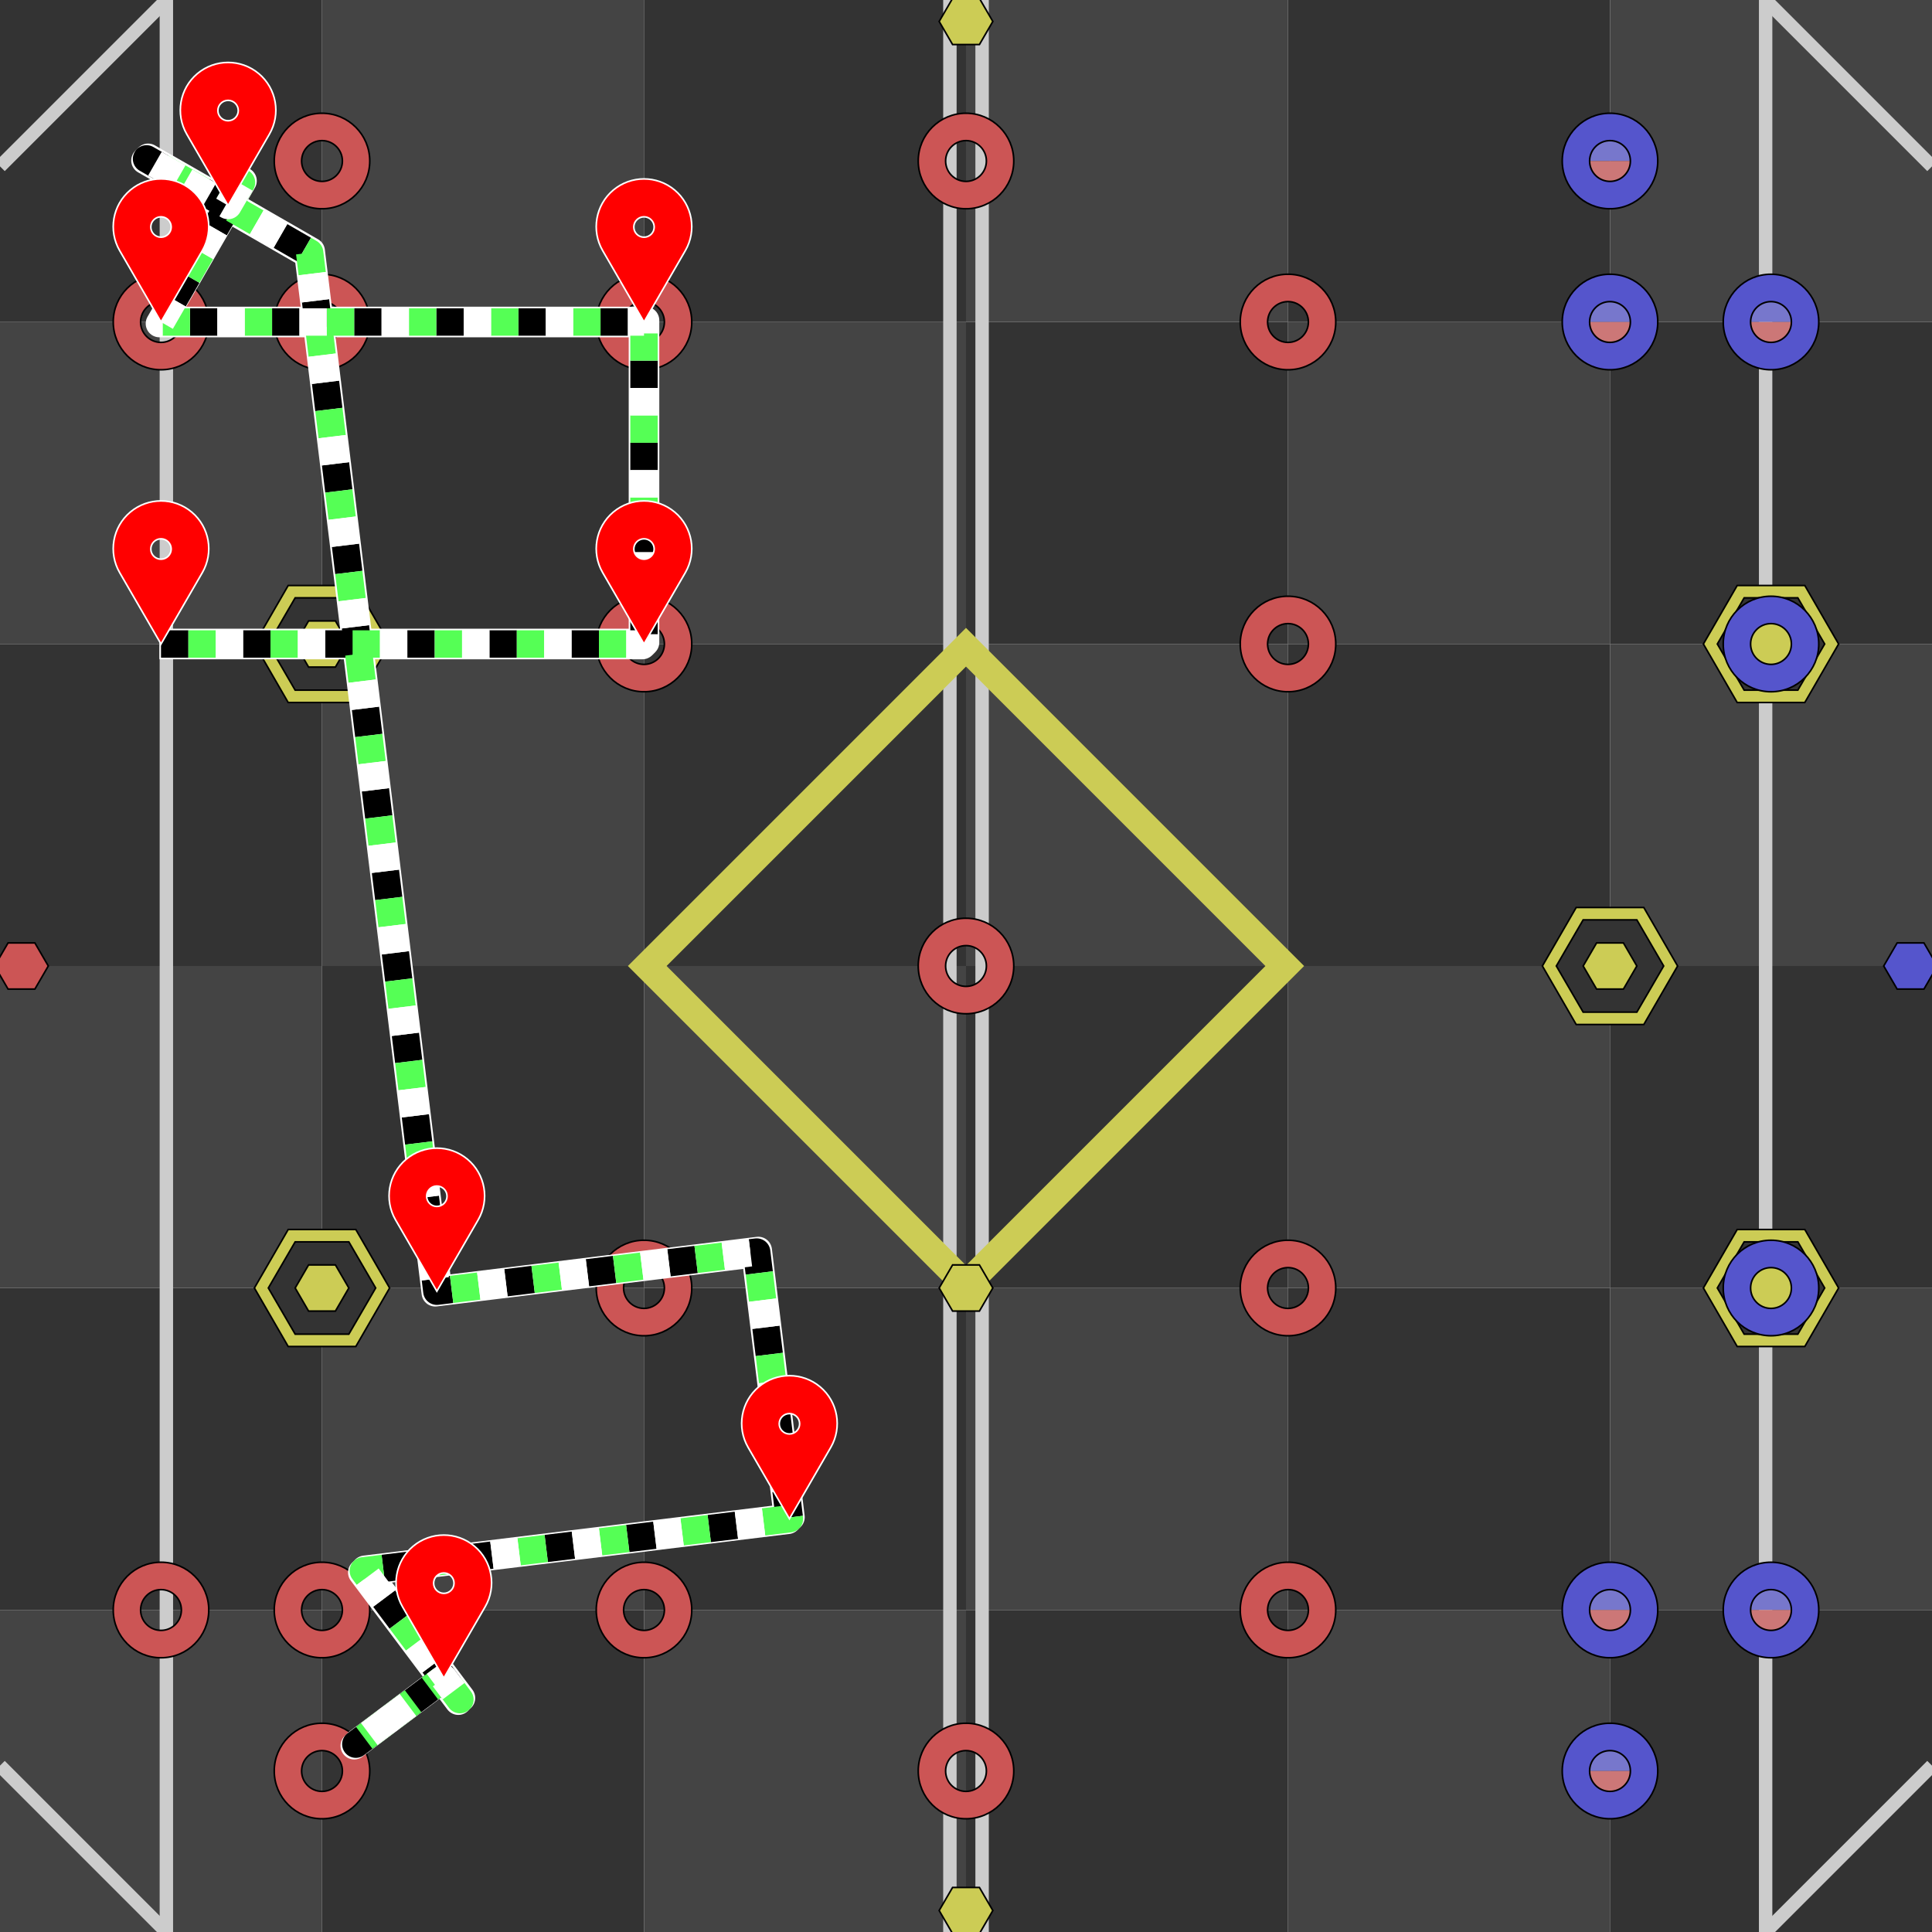
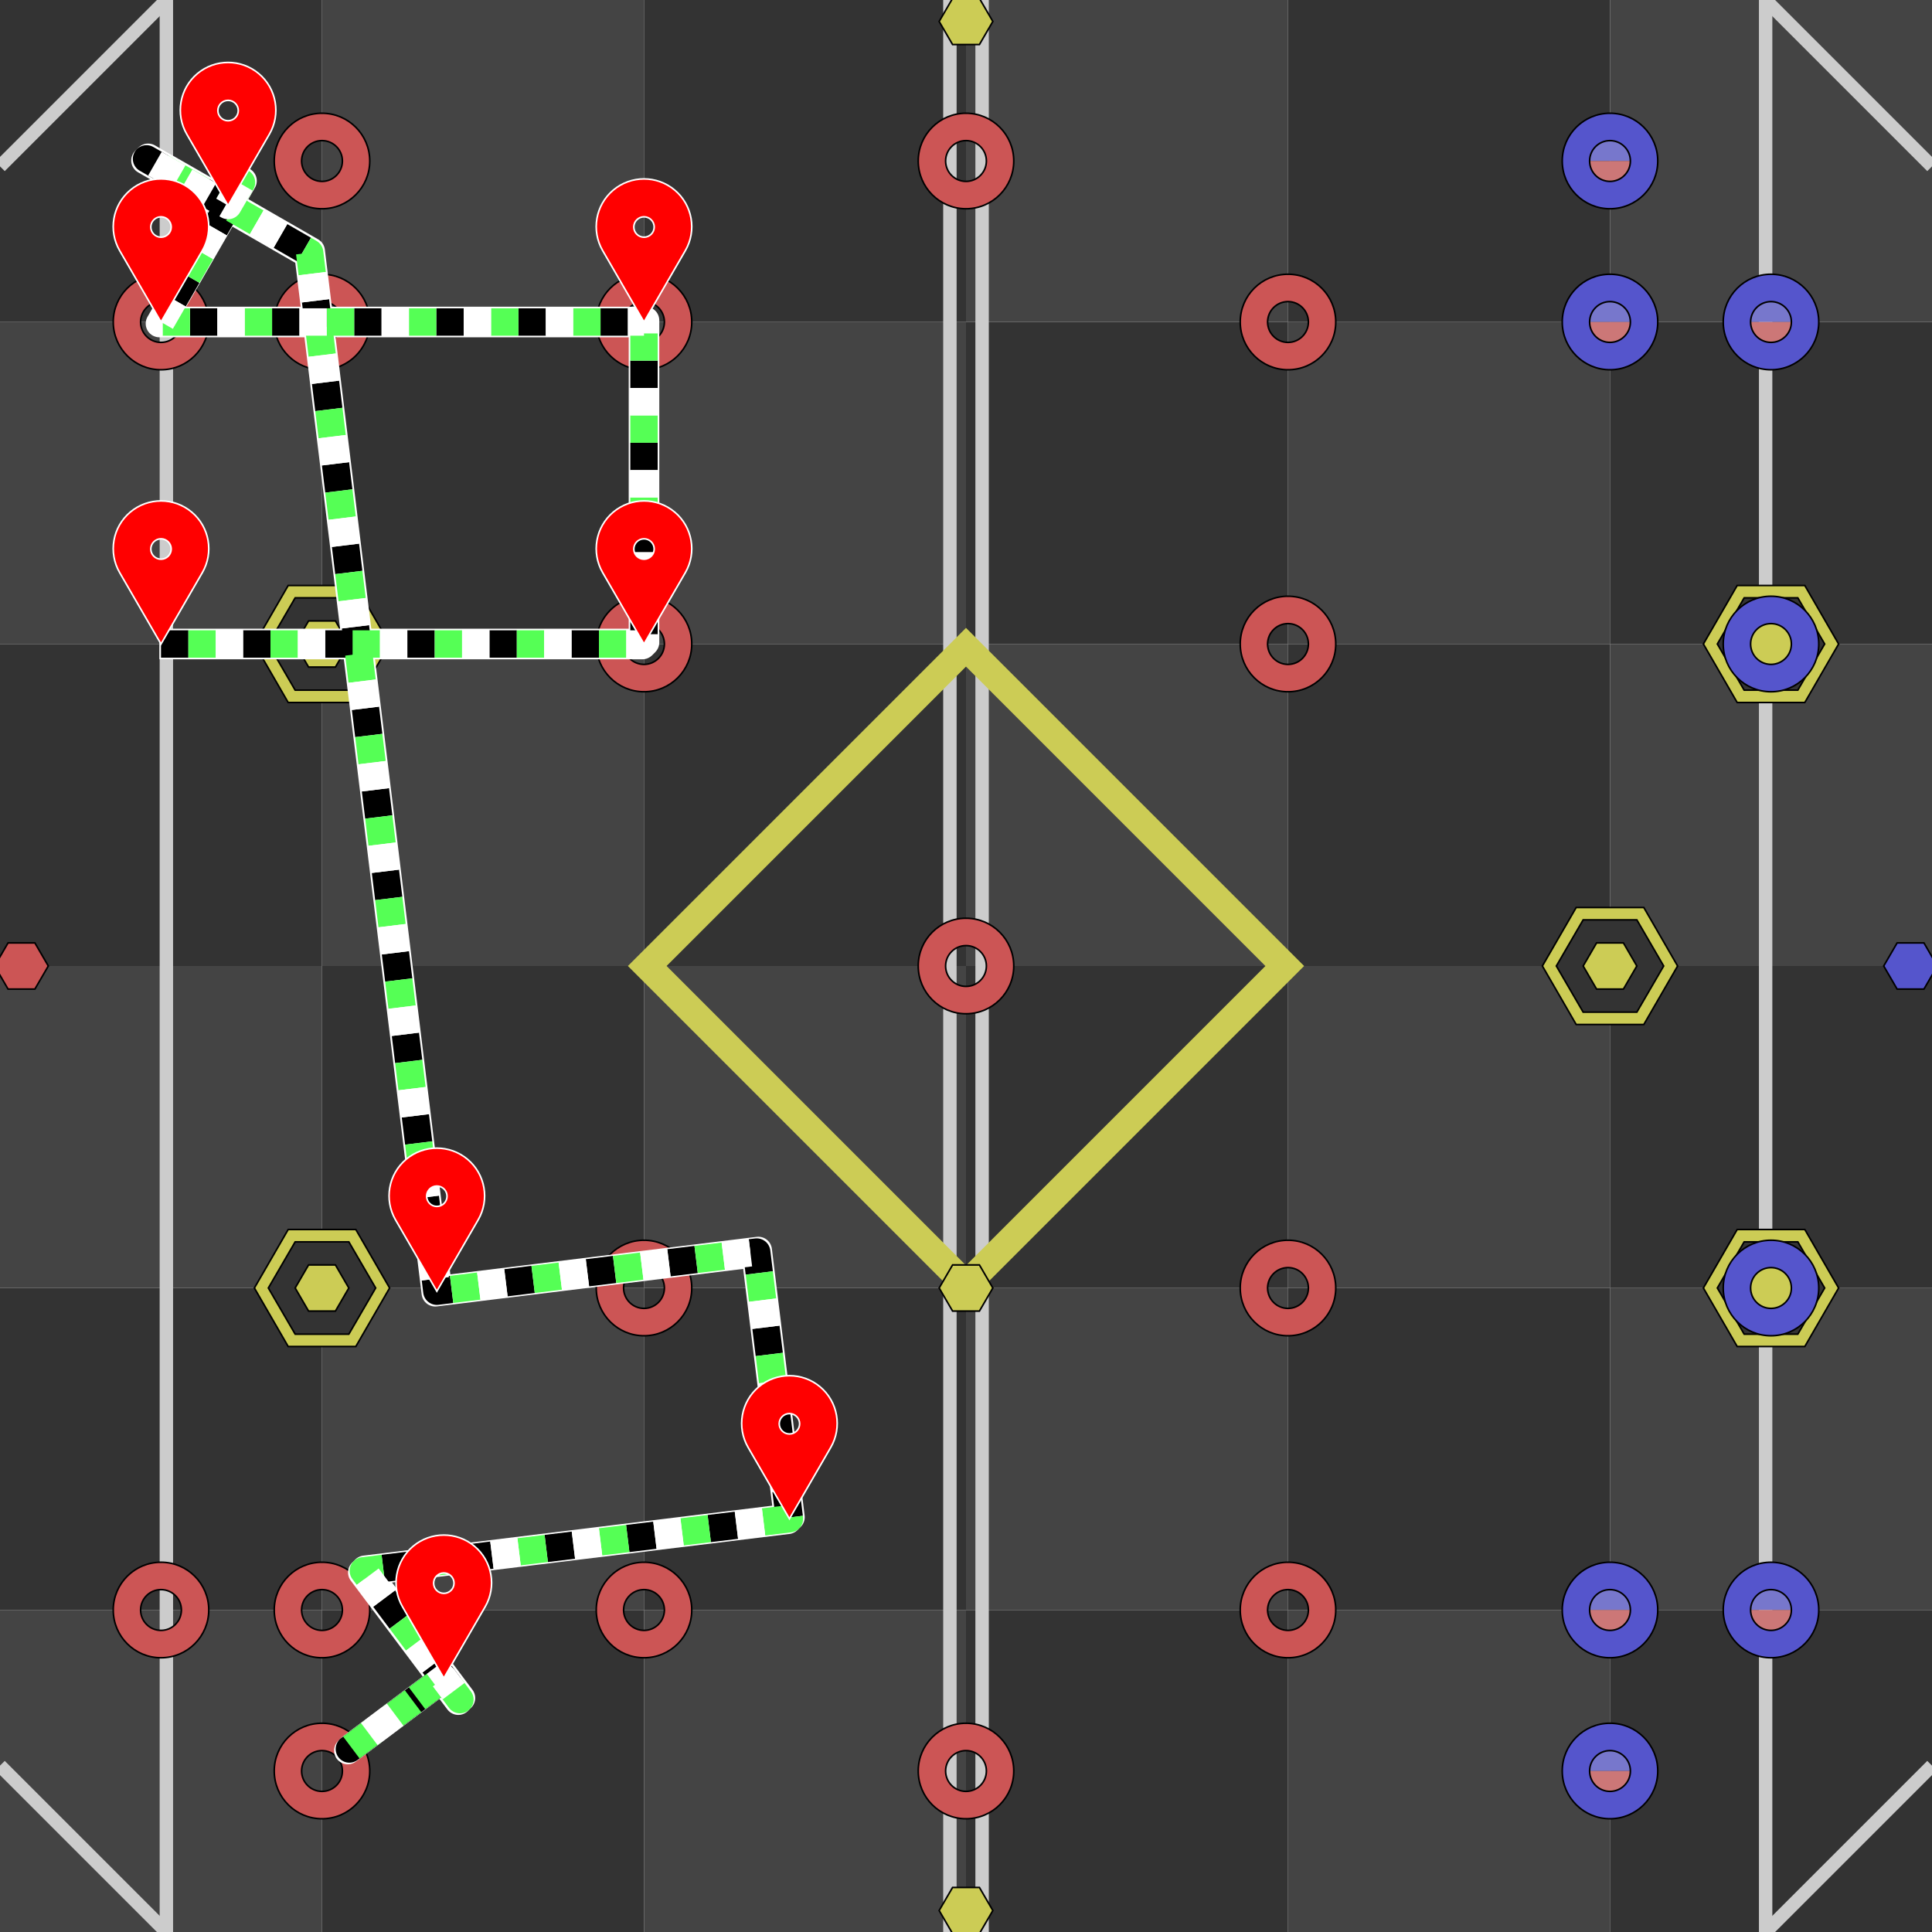
<svg xmlns="http://www.w3.org/2000/svg" version="1.1" width="600" height="600" viewBox="-1800 -1800 3600 3600">
  <g transform="scale(1, -1)">
    <rect x="-1800" y="-1800" width="600" height="600" fill="#444444" />
    <rect x="-1800" y="-1200" width="600" height="600" fill="#333333" />
    <rect x="-1800" y="-600" width="600" height="600" fill="#444444" />
    <rect x="-1800" y="0" width="600" height="600" fill="#333333" />
    <rect x="-1800" y="600" width="600" height="600" fill="#444444" />
    <rect x="-1800" y="1200" width="600" height="600" fill="#333333" />
    <rect x="-1200" y="-1800" width="600" height="600" fill="#333333" />
    <rect x="-1200" y="-1200" width="600" height="600" fill="#444444" />
    <rect x="-1200" y="-600" width="600" height="600" fill="#333333" />
    <rect x="-1200" y="0" width="600" height="600" fill="#444444" />
    <rect x="-1200" y="600" width="600" height="600" fill="#333333" />
    <rect x="-1200" y="1200" width="600" height="600" fill="#444444" />
    <rect x="-600" y="-1800" width="600" height="600" fill="#444444" />
    <rect x="-600" y="-1200" width="600" height="600" fill="#333333" />
    <rect x="-600" y="-600" width="600" height="600" fill="#444444" />
    <rect x="-600" y="0" width="600" height="600" fill="#333333" />
    <rect x="-600" y="600" width="600" height="600" fill="#444444" />
    <rect x="-600" y="1200" width="600" height="600" fill="#333333" />
    <rect x="0" y="-1800" width="600" height="600" fill="#333333" />
    <rect x="0" y="-1200" width="600" height="600" fill="#444444" />
    <rect x="0" y="-600" width="600" height="600" fill="#333333" />
    <rect x="0" y="0" width="600" height="600" fill="#444444" />
    <rect x="0" y="600" width="600" height="600" fill="#333333" />
    <rect x="0" y="1200" width="600" height="600" fill="#444444" />
    <rect x="600" y="-1800" width="600" height="600" fill="#444444" />
    <rect x="600" y="-1200" width="600" height="600" fill="#333333" />
    <rect x="600" y="-600" width="600" height="600" fill="#444444" />
    <rect x="600" y="0" width="600" height="600" fill="#333333" />
    <rect x="600" y="600" width="600" height="600" fill="#444444" />
    <rect x="600" y="1200" width="600" height="600" fill="#333333" />
    <rect x="1200" y="-1800" width="600" height="600" fill="#333333" />
    <rect x="1200" y="-1200" width="600" height="600" fill="#444444" />
    <rect x="1200" y="-600" width="600" height="600" fill="#333333" />
    <rect x="1200" y="0" width="600" height="600" fill="#444444" />
    <rect x="1200" y="600" width="600" height="600" fill="#333333" />
    <rect x="1200" y="1200" width="600" height="600" fill="#444444" />
    <line x1="-1490" y1="-1800" x2="-1490" y2="1800" stroke="#cccccc" stroke-width="25" />
    <line x1="-30" y1="-1800" x2="-30" y2="1800" stroke="#cccccc" stroke-width="25" />
    <line x1="30" y1="-1800" x2="30" y2="1800" stroke="#cccccc" stroke-width="25" />
    <line x1="1490" y1="-1800" x2="1490" y2="1800" stroke="#cccccc" stroke-width="25" />
    <line x1="-1800" y1="-1490" x2="-1490" y2="-1800" stroke="#cccccc" stroke-width="25" />
    <line x1="1800" y1="-1490" x2="1490" y2="-1800" stroke="#cccccc" stroke-width="25" />
    <line x1="-1800" y1="1490" x2="-1490" y2="1800" stroke="#cccccc" stroke-width="25" />
    <line x1="1800" y1="1490" x2="1490" y2="1800" stroke="#cccccc" stroke-width="25" />
    <rect x="-420" y="-420" width="840" height="840" transform="rotate(45)" stroke="#cccc55" fill="none" stroke-width="51" />
    <polygon points="-1710,0 -1735,43 -1785,43 -1810,0 -1785,-43 -1735,-43" fill="#cc5555" stroke="#000000" stroke-width="3" />
    <polygon points="1810,0 1785,43 1735,43 1710,0 1735,-43 1785,-43" fill="#5555cc" stroke="#000000" stroke-width="3" />
    <polygon points="50,1760 25,1803 -25,1803 -50,1760 -25,1717 25,1717" fill="#cccc55" stroke="#000000" stroke-width="3" />
    <polygon points="50,-600 25,-557 -25,-557 -50,-600 -25,-643 25,-643" fill="#cccc55" stroke="#000000" stroke-width="3" />
    <polygon points="50,-1760 25,-1717 -25,-1717 -50,-1760 -25,-1803 25,-1803" fill="#cccc55" stroke="#000000" stroke-width="3" />
    <polygon points="-1074,600 -1137,709 -1263,709 -1326,600 -1263,491 -1137,491" fill="#cccc55" stroke="#000000" stroke-width="3" />
    <polygon points="-1100,600 -1150,686 -1250,686 -1300,600 -1250,514 -1150,514" fill="#333333" stroke="#000000" stroke-width="3" />
    <polygon points="-1150,600 -1175,643 -1225,643 -1250,600 -1225,557 -1175,557" fill="#cccc55" stroke="#000000" stroke-width="3" />
    <polygon points="1626,600 1563,709 1437,709 1374,600 1437,491 1563,491" fill="#cccc55" stroke="#000000" stroke-width="3" />
    <polygon points="1600,600 1550,686 1450,686 1400,600 1450,514 1550,514" fill="#333333" stroke="#000000" stroke-width="3" />
    <polygon points="1550,600 1525,643 1475,643 1450,600 1475,557 1525,557" fill="#cccc55" stroke="#000000" stroke-width="3" />
    <polygon points="1326,0 1263,109 1137,109 1074,0 1137,-109 1263,-109" fill="#cccc55" stroke="#000000" stroke-width="3" />
    <polygon points="1300,0 1250,86 1150,86 1100,0 1150,-86 1250,-86" fill="#333333" stroke="#000000" stroke-width="3" />
    <polygon points="1250,0 1225,43 1175,43 1150,0 1175,-43 1225,-43" fill="#cccc55" stroke="#000000" stroke-width="3" />
    <polygon points="-1074,-600 -1137,-491 -1263,-491 -1326,-600 -1263,-709 -1137,-709" fill="#cccc55" stroke="#000000" stroke-width="3" />
    <polygon points="-1100,-600 -1150,-514 -1250,-514 -1300,-600 -1250,-686 -1150,-686" fill="#333333" stroke="#000000" stroke-width="3" />
    <polygon points="-1150,-600 -1175,-557 -1225,-557 -1250,-600 -1225,-643 -1175,-643" fill="#cccc55" stroke="#000000" stroke-width="3" />
    <polygon points="1626,-600 1563,-491 1437,-491 1374,-600 1437,-709 1563,-709" fill="#cccc55" stroke="#000000" stroke-width="3" />
    <polygon points="1600,-600 1550,-514 1450,-514 1400,-600 1450,-686 1550,-686" fill="#333333" stroke="#000000" stroke-width="3" />
    <polygon points="1550,-600 1525,-557 1475,-557 1450,-600 1475,-643 1525,-643" fill="#cccc55" stroke="#000000" stroke-width="3" />
    <path d="M 1111,1500 a 89,89 0 1,0 178,0" fill="#7777cc" />
    <path d="M 1111,1500 a 89,89 0 1,1 178,0" fill="#cc7777" />
    <path d="M 1111,1500 a 89 89 0 0 0 178 0 a 89 89 0 0 0 -178 0 z m 51 0 a 38 38 0 0 0 76 0 a 38 38 0 0 0 -76 0 z" fill="#5555cc" stroke="#000000" stroke-width="3" fill-rule="evenodd" />
    <path d="M 1111,1200 a 89,89 0 1,0 178,0" fill="#7777cc" />
    <path d="M 1111,1200 a 89,89 0 1,1 178,0" fill="#cc7777" />
    <path d="M 1111,1200 a 89 89 0 0 0 178 0 a 89 89 0 0 0 -178 0 z m 51 0 a 38 38 0 0 0 76 0 a 38 38 0 0 0 -76 0 z" fill="#5555cc" stroke="#000000" stroke-width="3" fill-rule="evenodd" />
    <path d="M 1411,1200 a 89,89 0 1,0 178,0" fill="#7777cc" />
    <path d="M 1411,1200 a 89,89 0 1,1 178,0" fill="#cc7777" />
    <path d="M 1411,1200 a 89 89 0 0 0 178 0 a 89 89 0 0 0 -178 0 z m 51 0 a 38 38 0 0 0 76 0 a 38 38 0 0 0 -76 0 z" fill="#5555cc" stroke="#000000" stroke-width="3" fill-rule="evenodd" />
    <path d="M 1111,-1200 a 89,89 0 1,0 178,0" fill="#7777cc" />
    <path d="M 1111,-1200 a 89,89 0 1,1 178,0" fill="#cc7777" />
    <path d="M 1111,-1200 a 89 89 0 0 0 178 0 a 89 89 0 0 0 -178 0 z m 51 0 a 38 38 0 0 0 76 0 a 38 38 0 0 0 -76 0 z" fill="#5555cc" stroke="#000000" stroke-width="3" fill-rule="evenodd" />
    <path d="M 1411,-1200 a 89,89 0 1,0 178,0" fill="#7777cc" />
    <path d="M 1411,-1200 a 89,89 0 1,1 178,0" fill="#cc7777" />
    <path d="M 1411,-1200 a 89 89 0 0 0 178 0 a 89 89 0 0 0 -178 0 z m 51 0 a 38 38 0 0 0 76 0 a 38 38 0 0 0 -76 0 z" fill="#5555cc" stroke="#000000" stroke-width="3" fill-rule="evenodd" />
    <path d="M 1111,-1500 a 89,89 0 1,0 178,0" fill="#7777cc" />
    <path d="M 1111,-1500 a 89,89 0 1,1 178,0" fill="#cc7777" />
    <path d="M 1111,-1500 a 89 89 0 0 0 178 0 a 89 89 0 0 0 -178 0 z m 51 0 a 38 38 0 0 0 76 0 a 38 38 0 0 0 -76 0 z" fill="#5555cc" stroke="#000000" stroke-width="3" fill-rule="evenodd" />
    <path d="M -1289,1500 a 89 89 0 0 0 178 0 a 89 89 0 0 0 -178 0 z m 51 0 a 38 38 0 0 0 76 0 a 38 38 0 0 0 -76 0 z" fill="#cc5555" stroke="#000000" stroke-width="3" fill-rule="evenodd" />
    <path d="M -89,1500 a 89 89 0 0 0 178 0 a 89 89 0 0 0 -178 0 z m 51 0 a 38 38 0 0 0 76 0 a 38 38 0 0 0 -76 0 z" fill="#cc5555" stroke="#000000" stroke-width="3" fill-rule="evenodd" />
    <path d="M -1589,1200 a 89 89 0 0 0 178 0 a 89 89 0 0 0 -178 0 z m 51 0 a 38 38 0 0 0 76 0 a 38 38 0 0 0 -76 0 z" fill="#cc5555" stroke="#000000" stroke-width="3" fill-rule="evenodd" />
    <path d="M -1289,1200 a 89 89 0 0 0 178 0 a 89 89 0 0 0 -178 0 z m 51 0 a 38 38 0 0 0 76 0 a 38 38 0 0 0 -76 0 z" fill="#cc5555" stroke="#000000" stroke-width="3" fill-rule="evenodd" />
    <path d="M -689,1200 a 89 89 0 0 0 178 0 a 89 89 0 0 0 -178 0 z m 51 0 a 38 38 0 0 0 76 0 a 38 38 0 0 0 -76 0 z" fill="#cc5555" stroke="#000000" stroke-width="3" fill-rule="evenodd" />
    <path d="M 511,1200 a 89 89 0 0 0 178 0 a 89 89 0 0 0 -178 0 z m 51 0 a 38 38 0 0 0 76 0 a 38 38 0 0 0 -76 0 z" fill="#cc5555" stroke="#000000" stroke-width="3" fill-rule="evenodd" />
    <path d="M -689,600 a 89 89 0 0 0 178 0 a 89 89 0 0 0 -178 0 z m 51 0 a 38 38 0 0 0 76 0 a 38 38 0 0 0 -76 0 z" fill="#cc5555" stroke="#000000" stroke-width="3" fill-rule="evenodd" />
    <path d="M 511,600 a 89 89 0 0 0 178 0 a 89 89 0 0 0 -178 0 z m 51 0 a 38 38 0 0 0 76 0 a 38 38 0 0 0 -76 0 z" fill="#cc5555" stroke="#000000" stroke-width="3" fill-rule="evenodd" />
    <path d="M -89,0 a 89 89 0 0 0 178 0 a 89 89 0 0 0 -178 0 z m 51 0 a 38 38 0 0 0 76 0 a 38 38 0 0 0 -76 0 z" fill="#cc5555" stroke="#000000" stroke-width="3" fill-rule="evenodd" />
    <path d="M -689,-600 a 89 89 0 0 0 178 0 a 89 89 0 0 0 -178 0 z m 51 0 a 38 38 0 0 0 76 0 a 38 38 0 0 0 -76 0 z" fill="#cc5555" stroke="#000000" stroke-width="3" fill-rule="evenodd" />
    <path d="M 511,-600 a 89 89 0 0 0 178 0 a 89 89 0 0 0 -178 0 z m 51 0 a 38 38 0 0 0 76 0 a 38 38 0 0 0 -76 0 z" fill="#cc5555" stroke="#000000" stroke-width="3" fill-rule="evenodd" />
    <path d="M -1589,-1200 a 89 89 0 0 0 178 0 a 89 89 0 0 0 -178 0 z m 51 0 a 38 38 0 0 0 76 0 a 38 38 0 0 0 -76 0 z" fill="#cc5555" stroke="#000000" stroke-width="3" fill-rule="evenodd" />
    <path d="M -1289,-1200 a 89 89 0 0 0 178 0 a 89 89 0 0 0 -178 0 z m 51 0 a 38 38 0 0 0 76 0 a 38 38 0 0 0 -76 0 z" fill="#cc5555" stroke="#000000" stroke-width="3" fill-rule="evenodd" />
    <path d="M -689,-1200 a 89 89 0 0 0 178 0 a 89 89 0 0 0 -178 0 z m 51 0 a 38 38 0 0 0 76 0 a 38 38 0 0 0 -76 0 z" fill="#cc5555" stroke="#000000" stroke-width="3" fill-rule="evenodd" />
    <path d="M 511,-1200 a 89 89 0 0 0 178 0 a 89 89 0 0 0 -178 0 z m 51 0 a 38 38 0 0 0 76 0 a 38 38 0 0 0 -76 0 z" fill="#cc5555" stroke="#000000" stroke-width="3" fill-rule="evenodd" />
    <path d="M -1289,-1500 a 89 89 0 0 0 178 0 a 89 89 0 0 0 -178 0 z m 51 0 a 38 38 0 0 0 76 0 a 38 38 0 0 0 -76 0 z" fill="#cc5555" stroke="#000000" stroke-width="3" fill-rule="evenodd" />
    <path d="M -89,-1500 a 89 89 0 0 0 178 0 a 89 89 0 0 0 -178 0 z m 51 0 a 38 38 0 0 0 76 0 a 38 38 0 0 0 -76 0 z" fill="#cc5555" stroke="#000000" stroke-width="3" fill-rule="evenodd" />
    <path d="M 1411,600 a 89 89 0 0 0 178 0 a 89 89 0 0 0 -178 0 z m 51 0 a 38 38 0 0 0 76 0 a 38 38 0 0 0 -76 0 z" fill="#5555cc" stroke="#000000" stroke-width="3" fill-rule="evenodd" />
    <path d="M 1411,-600 a 89 89 0 0 0 178 0 a 89 89 0 0 0 -178 0 z m 51 0 a 38 38 0 0 0 76 0 a 38 38 0 0 0 -76 0 z" fill="#5555cc" stroke="#000000" stroke-width="3" fill-rule="evenodd" />
-     <polyline points="-1497,603 -1197,603 -597,603 -597,1203 -1497,1203 -1347,1463 -1372,1420 -1524,1507 -1220,1332 -983,-603 -387,-530 -326,-1027 -1120,-1124 -940,-1364 -970,-1324 -1134,-1447 -974,-1327" fill="none" stroke="#ffffff" stroke-width="51" stroke-linejoin="round" />
-     <polyline points="-1503,597 -1203,597 -603,597 -603,1197 -1503,1197 -1353,1457 -1378,1414 -1530,1501 -1226,1326 -989,-609 -393,-536 -332,-1033 -1126,-1130 -946,-1370 -976,-1330 -1140,-1453 -980,-1333" fill="none" stroke="#ffffff" stroke-width="51" stroke-linejoin="round" />
-     <polyline points="-1500,600 -1200,600 -600,600 -600,1200 -1500,1200 -1350,1460 -1375,1417 -1527,1504 -1223,1329 -986,-606 -390,-533 -329,-1030 -1123,-1127 -943,-1367 -973,-1327 -1137,-1450 -977,-1330" fill="none" stroke="#000000" stroke-width="51" stroke-dasharray="51,102" stroke-linejoin="round" />
-     <polyline points="-1500,600 -1200,600 -600,600 -600,1200 -1500,1200 -1350,1460 -1375,1417 -1527,1504 -1223,1329 -986,-606 -390,-533 -329,-1030 -1123,-1127 -943,-1367 -973,-1327 -1137,-1450 -977,-1330" fill="none" stroke="#55ff55" stroke-width="51" stroke-dasharray="51,102" stroke-dashoffset="102" stroke-linejoin="round" />
-     <polyline points="-1500,600 -1200,600 -600,600 -600,1200 -1500,1200 -1350,1460 -1375,1417 -1527,1504 -1223,1329 -986,-606 -390,-533 -329,-1030 -1123,-1127 -943,-1367 -973,-1327 -1137,-1450 -977,-1330" fill="none" stroke="#ffffff" stroke-width="51" stroke-dasharray="51,102" stroke-dashoffset="51" stroke-linejoin="round" />
+     <polyline points="-1497,603 -1197,603 -597,603 -597,1203 -1497,1203 -1347,1463 -1372,1420 -1524,1507 -1220,1332 -983,-603 -387,-530 -326,-1027 -1120,-1124 -940,-1364 -970,-1324 -1146,-1456 -986,-1336" fill="none" stroke="#ffffff" stroke-width="51" stroke-linejoin="round" />
+     <polyline points="-1503,597 -1203,597 -603,597 -603,1197 -1503,1197 -1353,1457 -1378,1414 -1530,1501 -1226,1326 -989,-609 -393,-536 -332,-1033 -1126,-1130 -946,-1370 -976,-1330 -1152,-1462 -992,-1342" fill="none" stroke="#ffffff" stroke-width="51" stroke-linejoin="round" />
+     <polyline points="-1500,600 -1200,600 -600,600 -600,1200 -1500,1200 -1350,1460 -1375,1417 -1527,1504 -1223,1329 -986,-606 -390,-533 -329,-1030 -1123,-1127 -943,-1367 -973,-1327 -1149,-1459 -989,-1339" fill="none" stroke="#000000" stroke-width="51" stroke-dasharray="51,102" stroke-linejoin="round" />
+     <polyline points="-1500,600 -1200,600 -600,600 -600,1200 -1500,1200 -1350,1460 -1375,1417 -1527,1504 -1223,1329 -986,-606 -390,-533 -329,-1030 -1123,-1127 -943,-1367 -973,-1327 -1149,-1459 -989,-1339" fill="none" stroke="#55ff55" stroke-width="51" stroke-dasharray="51,102" stroke-dashoffset="102" stroke-linejoin="round" />
+     <polyline points="-1500,600 -1200,600 -600,600 -600,1200 -1500,1200 -1350,1460 -1375,1417 -1527,1504 -1223,1329 -986,-606 -390,-533 -329,-1030 -1123,-1127 -943,-1367 -973,-1327 -1149,-1459 -989,-1339" fill="none" stroke="#ffffff" stroke-width="51" stroke-dasharray="51,102" stroke-dashoffset="51" stroke-linejoin="round" />
    <path d="M -1500,600 l -77 133 a 89 89 0 1 0 154 0 z m -19 177 a 19 19 0 0 0 38 0 a 19 19 0 0 0 -38 0 z" fill="#ff0000" stroke="#ffffff" stroke-width="3" fill-rule="evenodd" />
    <path d="M -600,600 l -77 133 a 89 89 0 1 0 154 0 z m -19 177 a 19 19 0 0 0 38 0 a 19 19 0 0 0 -38 0 z" fill="#ff0000" stroke="#ffffff" stroke-width="3" fill-rule="evenodd" />
    <path d="M -600,1200 l -77 133 a 89 89 0 1 0 154 0 z m -19 177 a 19 19 0 0 0 38 0 a 19 19 0 0 0 -38 0 z" fill="#ff0000" stroke="#ffffff" stroke-width="3" fill-rule="evenodd" />
    <path d="M -1500,1200 l -77 133 a 89 89 0 1 0 154 0 z m -19 177 a 19 19 0 0 0 38 0 a 19 19 0 0 0 -38 0 z" fill="#ff0000" stroke="#ffffff" stroke-width="3" fill-rule="evenodd" />
    <path d="M -1375,1417 l -77 133 a 89 89 0 1 0 154 0 z m -19 177 a 19 19 0 0 0 38 0 a 19 19 0 0 0 -38 0 z" fill="#ff0000" stroke="#ffffff" stroke-width="3" fill-rule="evenodd" />
    <path d="M -986,-606 l -77 133 a 89 89 0 1 0 154 0 z m -19 177 a 19 19 0 0 0 38 0 a 19 19 0 0 0 -38 0 z" fill="#ff0000" stroke="#ffffff" stroke-width="3" fill-rule="evenodd" />
    <path d="M -329,-1030 l -77 133 a 89 89 0 1 0 154 0 z m -19 177 a 19 19 0 0 0 38 0 a 19 19 0 0 0 -38 0 z" fill="#ff0000" stroke="#ffffff" stroke-width="3" fill-rule="evenodd" />
    <path d="M -973,-1327 l -77 133 a 89 89 0 1 0 154 0 z m -19 177 a 19 19 0 0 0 38 0 a 19 19 0 0 0 -38 0 z" fill="#ff0000" stroke="#ffffff" stroke-width="3" fill-rule="evenodd" />
  </g>
</svg>
